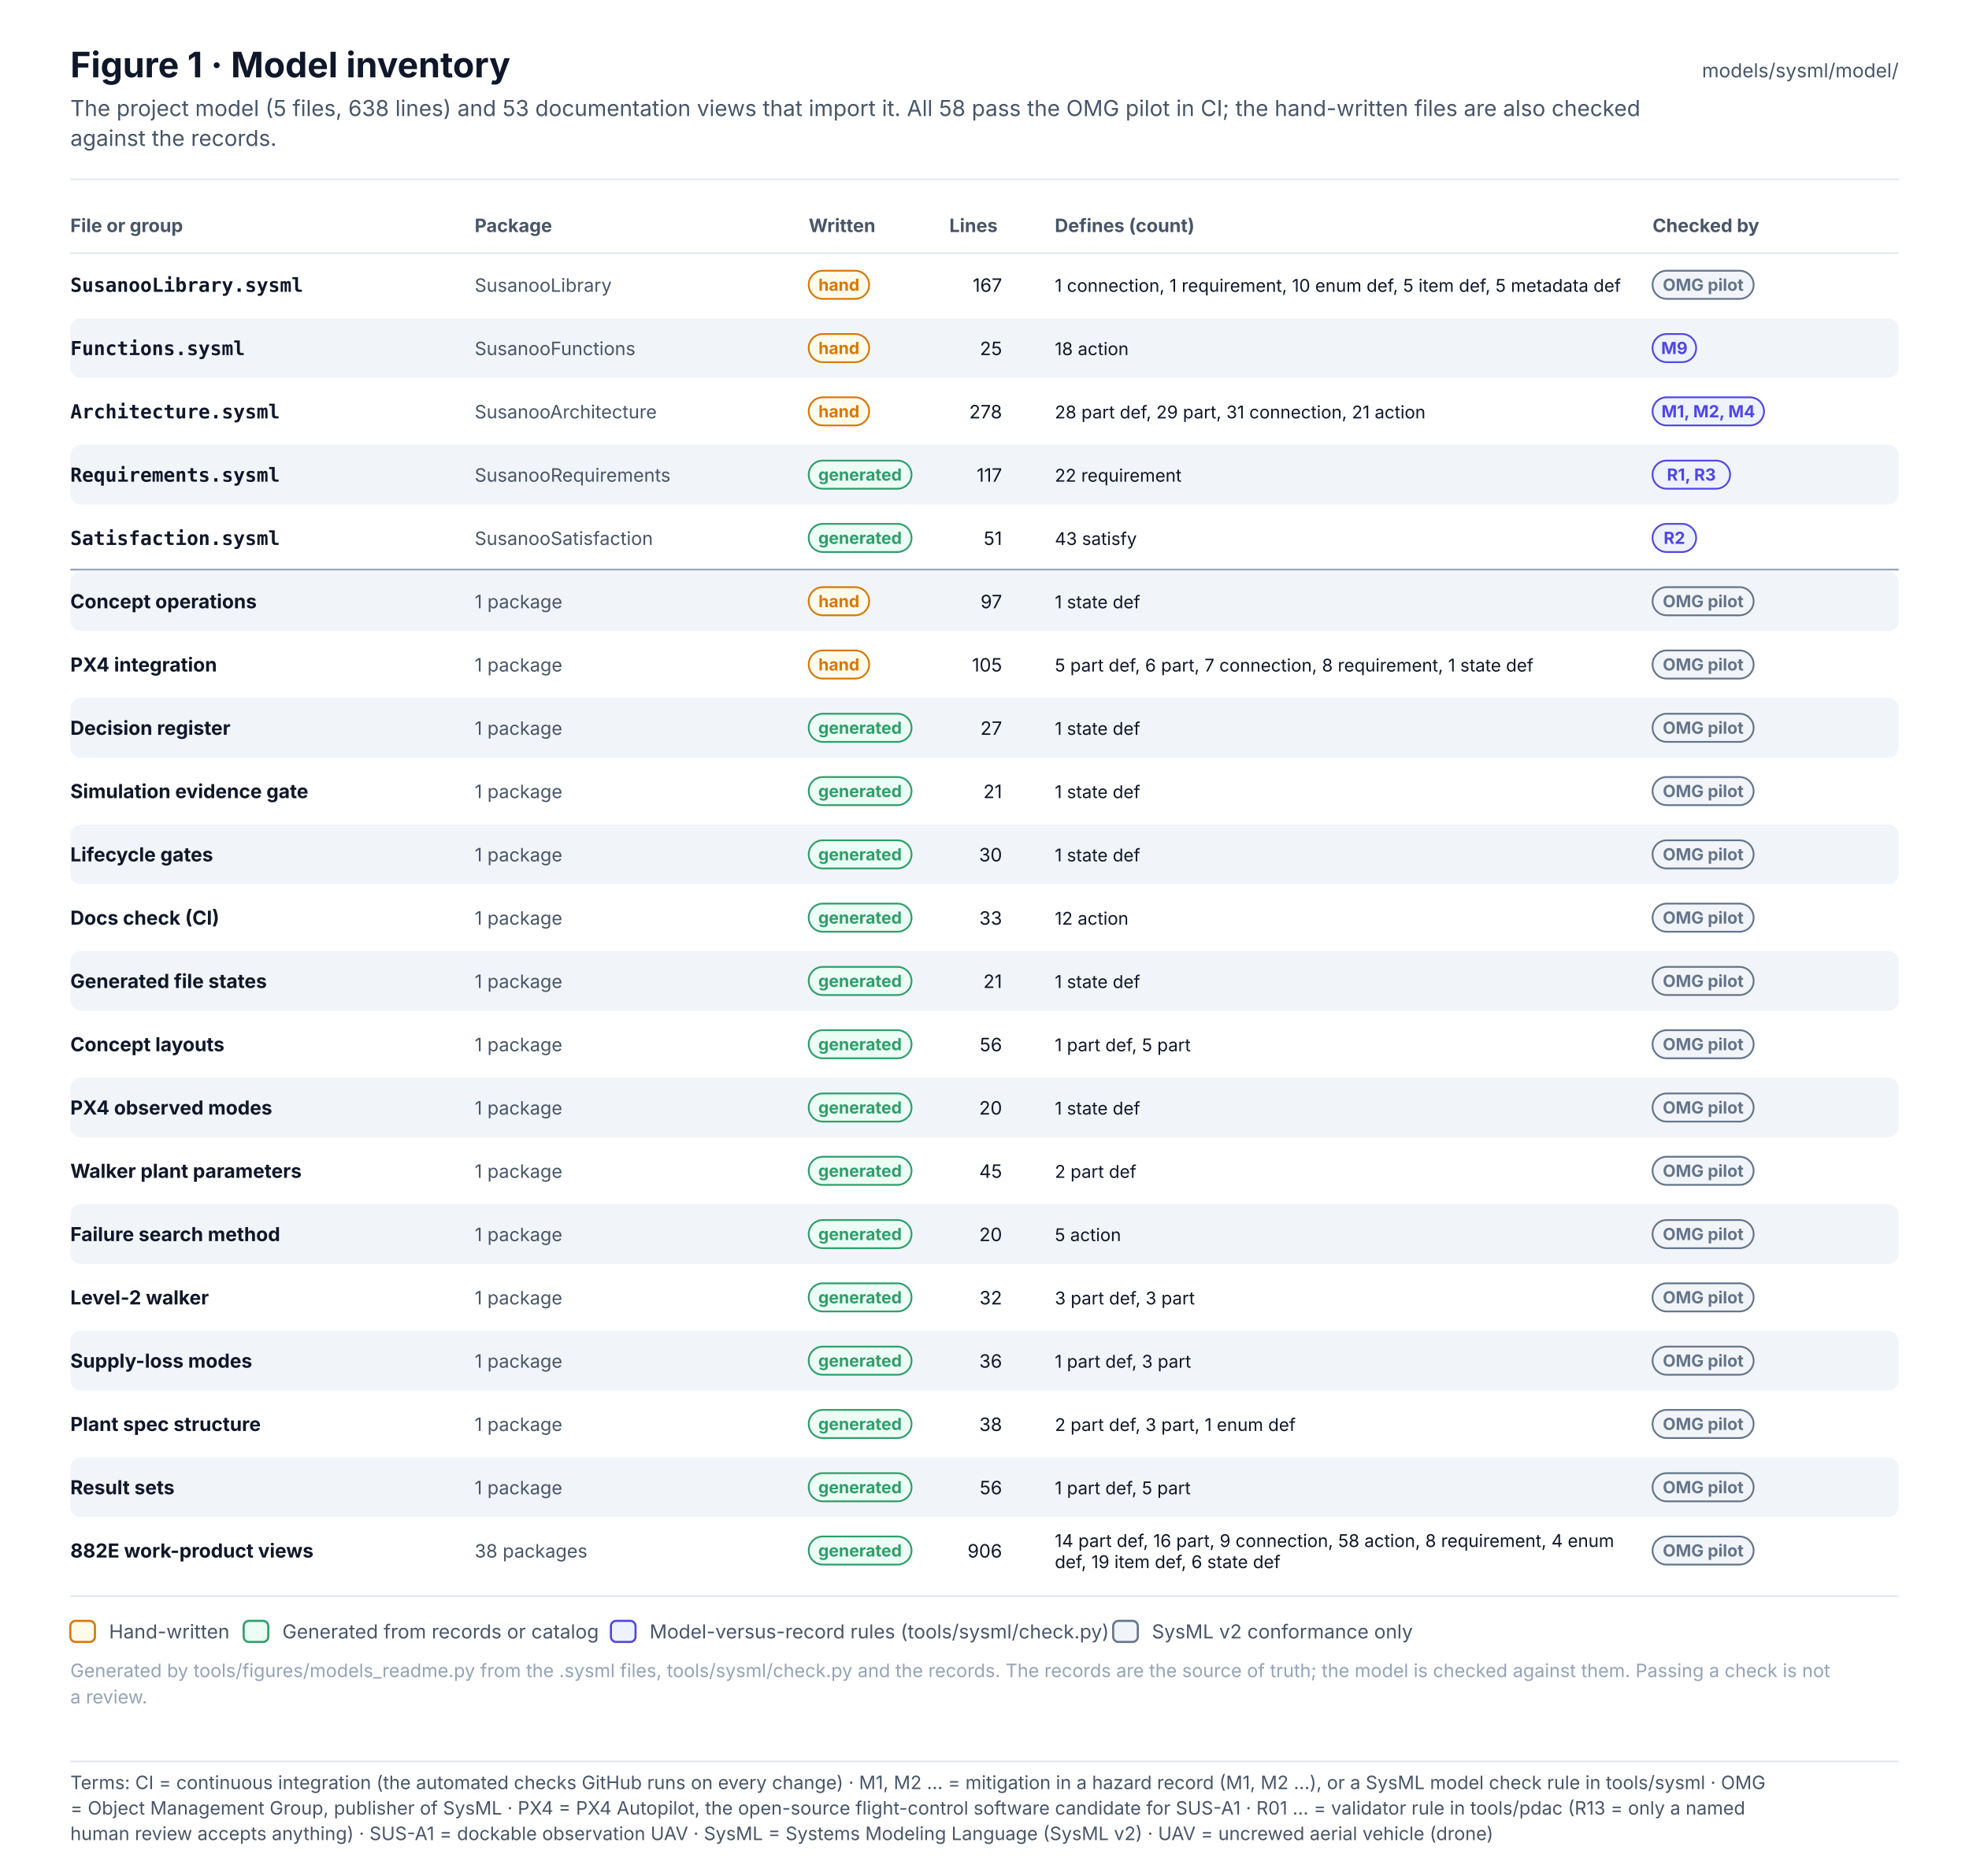
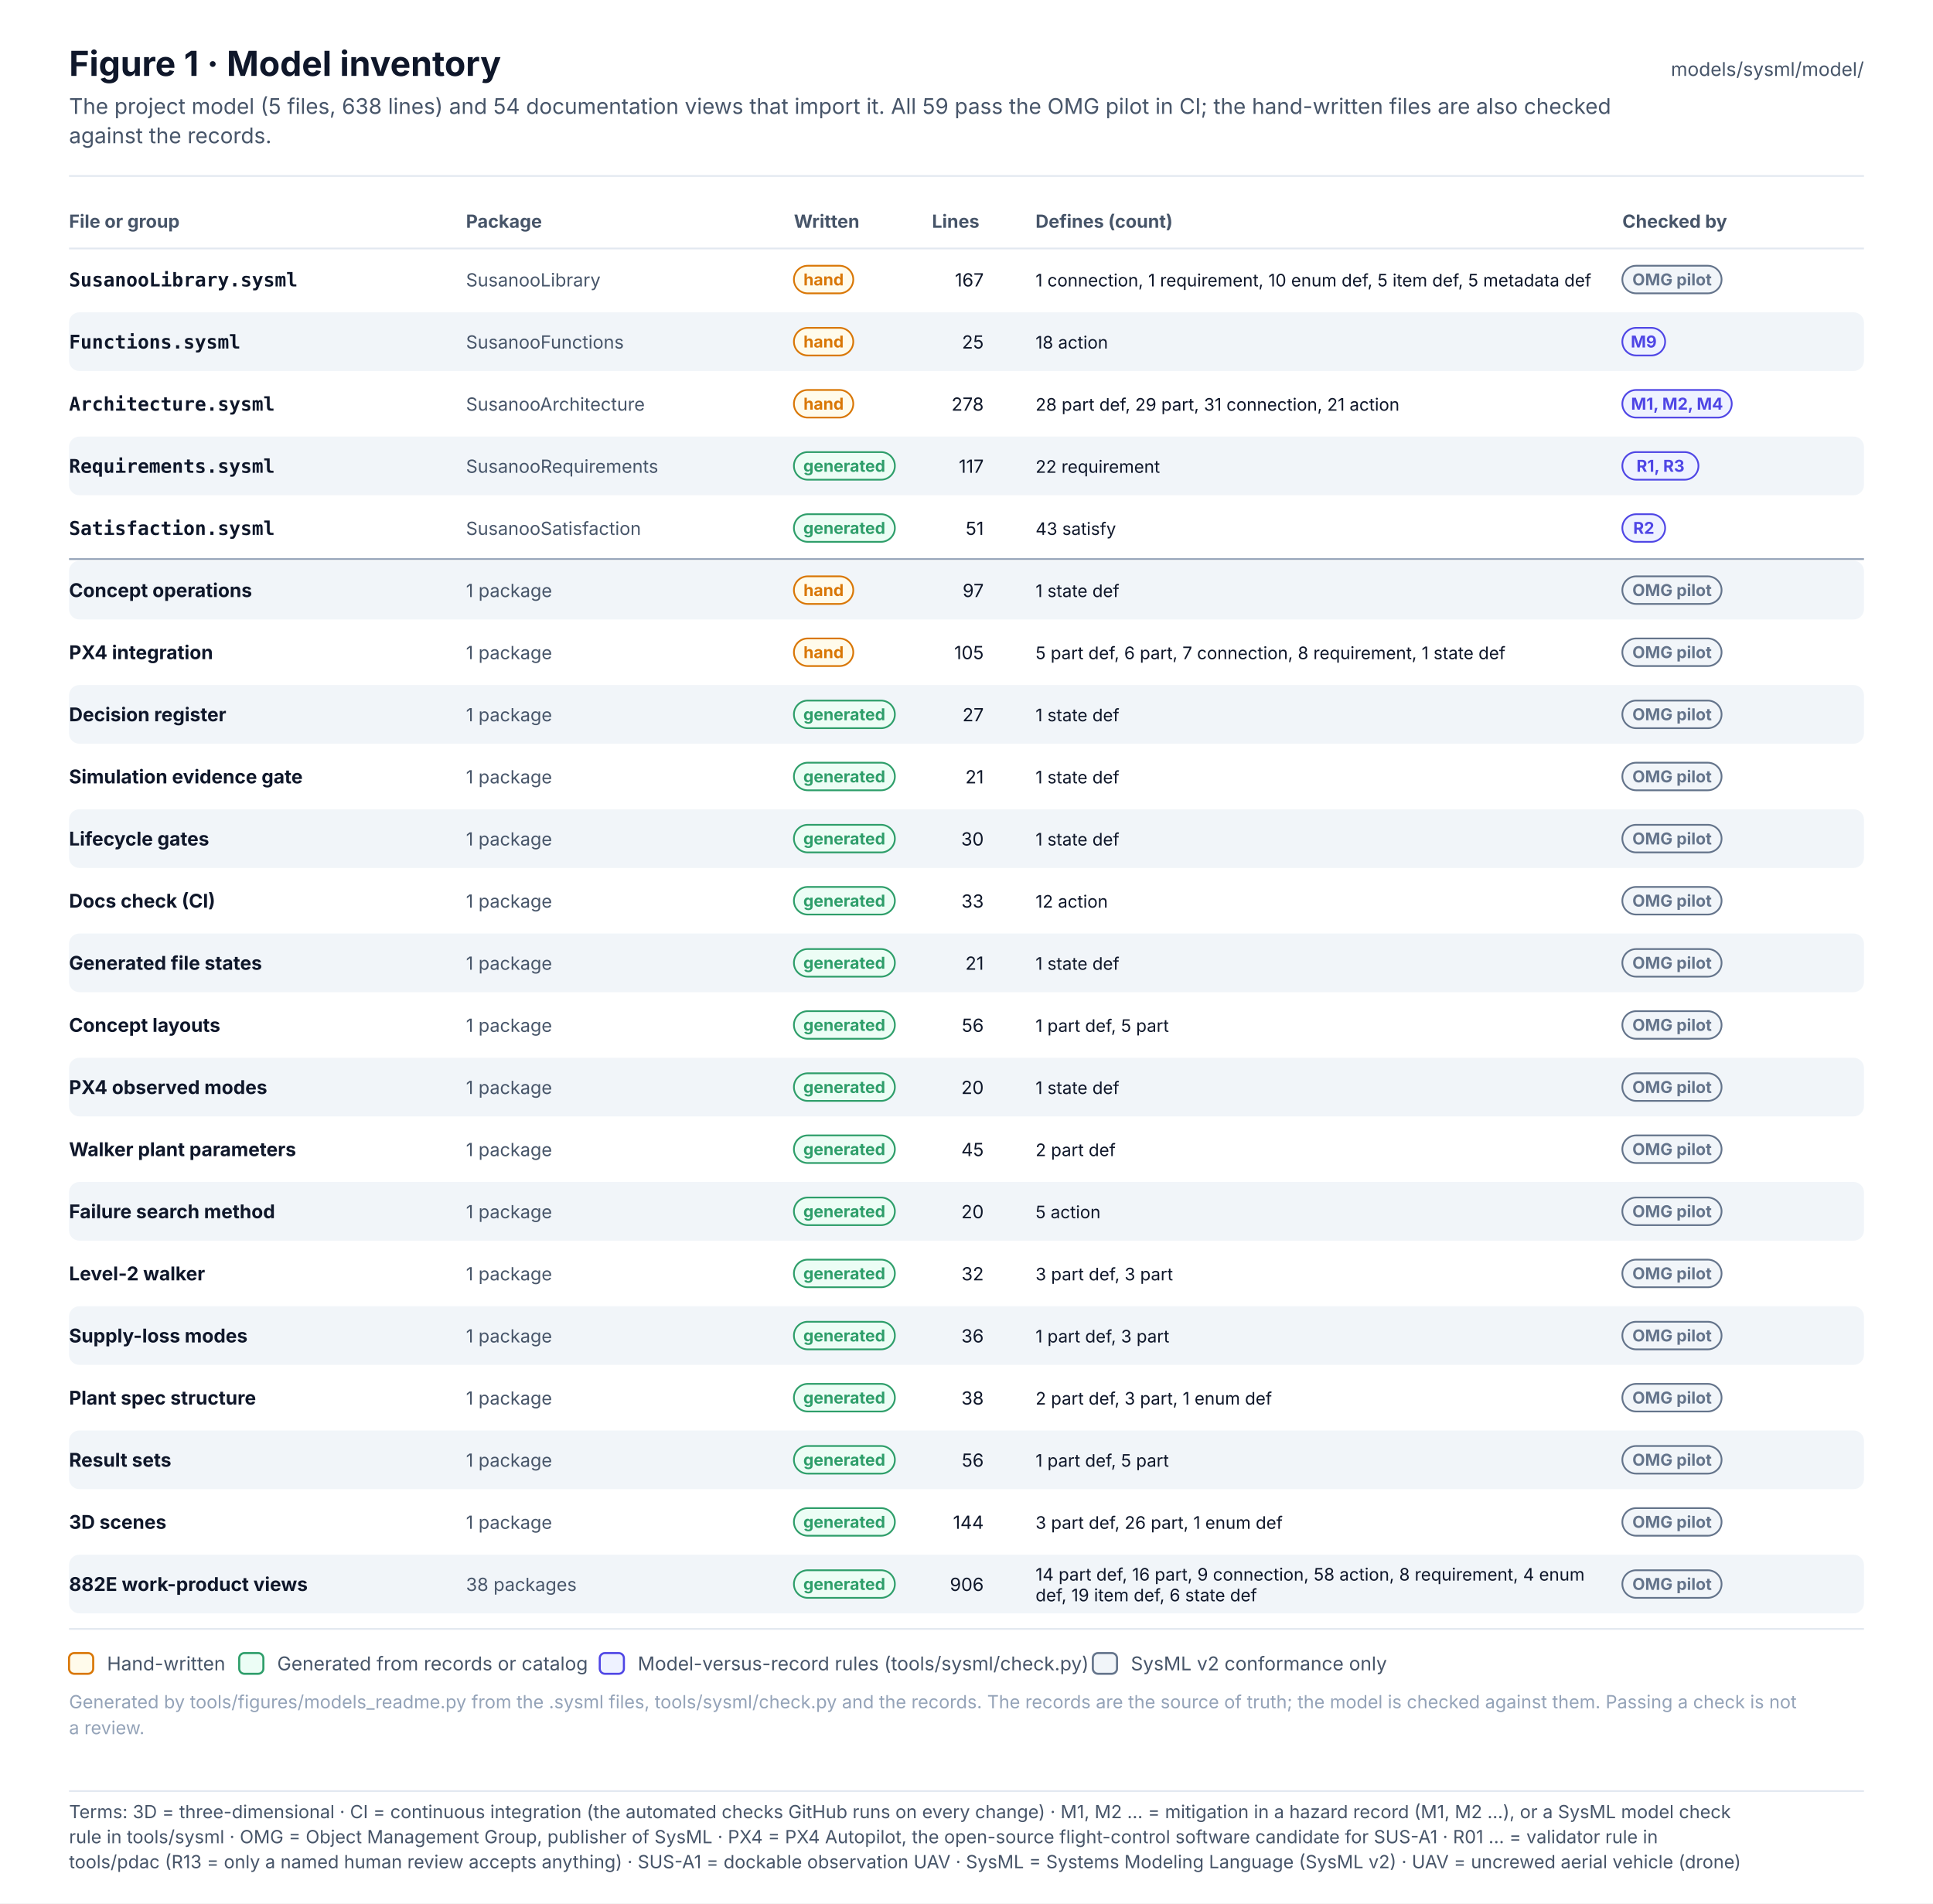
- <svg xmlns="http://www.w3.org/2000/svg" width="1120" height="1067.1" viewBox="0 0 1120 1067.1" font-family="Inter, 'Segoe UI', Helvetica, Arial, sans-serif" role="img">
+ <svg xmlns="http://www.w3.org/2000/svg" width="1120" height="1103.1" viewBox="0 0 1120 1103.1" font-family="Inter, 'Segoe UI', Helvetica, Arial, sans-serif" role="img">
  <defs>
    <pattern id="hatch" patternUnits="userSpaceOnUse" width="6" height="6" patternTransform="rotate(45)">
      <rect width="6" height="6" fill="#F1F5F9" />
      <line x1="0" y1="0" x2="0" y2="6" stroke="#E2E8F0" stroke-width="2" />
    </pattern>
    <marker id="arr-ink" viewBox="0 0 10 10" refX="9" refY="5" markerWidth="7" markerHeight="7" orient="auto-start-reverse">
      <path d="M0 0 L10 5 L0 10 z" fill="#475569" />
    </marker>
    <marker id="dia-ink" viewBox="0 0 16 10" refX="15" refY="5" markerWidth="12" markerHeight="8" orient="auto-start-reverse">
      <path d="M1 5 L8 1 L15 5 L8 9 z" fill="#475569" />
    </marker>
    <marker id="tri-ink" viewBox="0 0 12 12" refX="11" refY="6" markerWidth="10" markerHeight="10" orient="auto-start-reverse">
      <path d="M1 1 L11 6 L1 11 z" fill="#FFFFFF" stroke="#475569" stroke-width="1.2" />
    </marker>
    <marker id="arr-system" viewBox="0 0 10 10" refX="9" refY="5" markerWidth="7" markerHeight="7" orient="auto-start-reverse">
      <path d="M0 0 L10 5 L0 10 z" fill="#4F46E5" />
    </marker>
    <marker id="dia-system" viewBox="0 0 16 10" refX="15" refY="5" markerWidth="12" markerHeight="8" orient="auto-start-reverse">
      <path d="M1 5 L8 1 L15 5 L8 9 z" fill="#4F46E5" />
    </marker>
    <marker id="tri-system" viewBox="0 0 12 12" refX="11" refY="6" markerWidth="10" markerHeight="10" orient="auto-start-reverse">
      <path d="M1 1 L11 6 L1 11 z" fill="#FFFFFF" stroke="#4F46E5" stroke-width="1.2" />
    </marker>
    <marker id="arr-software" viewBox="0 0 10 10" refX="9" refY="5" markerWidth="7" markerHeight="7" orient="auto-start-reverse">
      <path d="M0 0 L10 5 L0 10 z" fill="#0F766E" />
    </marker>
    <marker id="dia-software" viewBox="0 0 16 10" refX="15" refY="5" markerWidth="12" markerHeight="8" orient="auto-start-reverse">
      <path d="M1 5 L8 1 L15 5 L8 9 z" fill="#0F766E" />
    </marker>
    <marker id="tri-software" viewBox="0 0 12 12" refX="11" refY="6" markerWidth="10" markerHeight="10" orient="auto-start-reverse">
      <path d="M1 1 L11 6 L1 11 z" fill="#FFFFFF" stroke="#0F766E" stroke-width="1.2" />
    </marker>
    <marker id="arr-safety" viewBox="0 0 10 10" refX="9" refY="5" markerWidth="7" markerHeight="7" orient="auto-start-reverse">
      <path d="M0 0 L10 5 L0 10 z" fill="#C2410C" />
    </marker>
    <marker id="dia-safety" viewBox="0 0 16 10" refX="15" refY="5" markerWidth="12" markerHeight="8" orient="auto-start-reverse">
      <path d="M1 5 L8 1 L15 5 L8 9 z" fill="#C2410C" />
    </marker>
    <marker id="tri-safety" viewBox="0 0 12 12" refX="11" refY="6" markerWidth="10" markerHeight="10" orient="auto-start-reverse">
      <path d="M1 1 L11 6 L1 11 z" fill="#FFFFFF" stroke="#C2410C" stroke-width="1.2" />
    </marker>
    <marker id="arr-interface" viewBox="0 0 10 10" refX="9" refY="5" markerWidth="7" markerHeight="7" orient="auto-start-reverse">
      <path d="M0 0 L10 5 L0 10 z" fill="#7C3AED" />
    </marker>
    <marker id="dia-interface" viewBox="0 0 16 10" refX="15" refY="5" markerWidth="12" markerHeight="8" orient="auto-start-reverse">
      <path d="M1 5 L8 1 L15 5 L8 9 z" fill="#7C3AED" />
    </marker>
    <marker id="tri-interface" viewBox="0 0 12 12" refX="11" refY="6" markerWidth="10" markerHeight="10" orient="auto-start-reverse">
      <path d="M1 1 L11 6 L1 11 z" fill="#FFFFFF" stroke="#7C3AED" stroke-width="1.2" />
    </marker>
    <marker id="arr-external" viewBox="0 0 10 10" refX="9" refY="5" markerWidth="7" markerHeight="7" orient="auto-start-reverse">
      <path d="M0 0 L10 5 L0 10 z" fill="#64748B" />
    </marker>
    <marker id="dia-external" viewBox="0 0 16 10" refX="15" refY="5" markerWidth="12" markerHeight="8" orient="auto-start-reverse">
      <path d="M1 5 L8 1 L15 5 L8 9 z" fill="#64748B" />
    </marker>
    <marker id="tri-external" viewBox="0 0 12 12" refX="11" refY="6" markerWidth="10" markerHeight="10" orient="auto-start-reverse">
      <path d="M1 1 L11 6 L1 11 z" fill="#FFFFFF" stroke="#64748B" stroke-width="1.2" />
    </marker>
    <marker id="arr-work" viewBox="0 0 10 10" refX="9" refY="5" markerWidth="7" markerHeight="7" orient="auto-start-reverse">
      <path d="M0 0 L10 5 L0 10 z" fill="#475569" />
    </marker>
    <marker id="dia-work" viewBox="0 0 16 10" refX="15" refY="5" markerWidth="12" markerHeight="8" orient="auto-start-reverse">
      <path d="M1 5 L8 1 L15 5 L8 9 z" fill="#475569" />
    </marker>
    <marker id="tri-work" viewBox="0 0 12 12" refX="11" refY="6" markerWidth="10" markerHeight="10" orient="auto-start-reverse">
      <path d="M1 1 L11 6 L1 11 z" fill="#FFFFFF" stroke="#475569" stroke-width="1.2" />
    </marker>
    <marker id="arr-muted" viewBox="0 0 10 10" refX="9" refY="5" markerWidth="7" markerHeight="7" orient="auto-start-reverse">
      <path d="M0 0 L10 5 L0 10 z" fill="#94A3B8" />
    </marker>
    <marker id="dia-muted" viewBox="0 0 16 10" refX="15" refY="5" markerWidth="12" markerHeight="8" orient="auto-start-reverse">
      <path d="M1 5 L8 1 L15 5 L8 9 z" fill="#94A3B8" />
    </marker>
    <marker id="tri-muted" viewBox="0 0 12 12" refX="11" refY="6" markerWidth="10" markerHeight="10" orient="auto-start-reverse">
      <path d="M1 1 L11 6 L1 11 z" fill="#FFFFFF" stroke="#94A3B8" stroke-width="1.2" />
    </marker>
    <marker id="arr-current" viewBox="0 0 10 10" refX="9" refY="5" markerWidth="7" markerHeight="7" orient="auto-start-reverse">
      <path d="M0 0 L10 5 L0 10 z" fill="#0F172A" />
    </marker>
    <marker id="dia-current" viewBox="0 0 16 10" refX="15" refY="5" markerWidth="12" markerHeight="8" orient="auto-start-reverse">
      <path d="M1 5 L8 1 L15 5 L8 9 z" fill="#0F172A" />
    </marker>
    <marker id="tri-current" viewBox="0 0 12 12" refX="11" refY="6" markerWidth="10" markerHeight="10" orient="auto-start-reverse">
      <path d="M1 1 L11 6 L1 11 z" fill="#FFFFFF" stroke="#0F172A" stroke-width="1.2" />
    </marker>
    <marker id="arr-ok" viewBox="0 0 10 10" refX="9" refY="5" markerWidth="7" markerHeight="7" orient="auto-start-reverse">
      <path d="M0 0 L10 5 L0 10 z" fill="#2E9E6A" />
    </marker>
    <marker id="dia-ok" viewBox="0 0 16 10" refX="15" refY="5" markerWidth="12" markerHeight="8" orient="auto-start-reverse">
      <path d="M1 5 L8 1 L15 5 L8 9 z" fill="#2E9E6A" />
    </marker>
    <marker id="tri-ok" viewBox="0 0 12 12" refX="11" refY="6" markerWidth="10" markerHeight="10" orient="auto-start-reverse">
      <path d="M1 1 L11 6 L1 11 z" fill="#FFFFFF" stroke="#2E9E6A" stroke-width="1.2" />
    </marker>
    <marker id="arr-amber" viewBox="0 0 10 10" refX="9" refY="5" markerWidth="7" markerHeight="7" orient="auto-start-reverse">
      <path d="M0 0 L10 5 L0 10 z" fill="#D97706" />
    </marker>
    <marker id="dia-amber" viewBox="0 0 16 10" refX="15" refY="5" markerWidth="12" markerHeight="8" orient="auto-start-reverse">
      <path d="M1 5 L8 1 L15 5 L8 9 z" fill="#D97706" />
    </marker>
    <marker id="tri-amber" viewBox="0 0 12 12" refX="11" refY="6" markerWidth="10" markerHeight="10" orient="auto-start-reverse">
      <path d="M1 1 L11 6 L1 11 z" fill="#FFFFFF" stroke="#D97706" stroke-width="1.2" />
    </marker>
    <marker id="arr-red" viewBox="0 0 10 10" refX="9" refY="5" markerWidth="7" markerHeight="7" orient="auto-start-reverse">
      <path d="M0 0 L10 5 L0 10 z" fill="#D2553F" />
    </marker>
    <marker id="dia-red" viewBox="0 0 16 10" refX="15" refY="5" markerWidth="12" markerHeight="8" orient="auto-start-reverse">
      <path d="M1 5 L8 1 L15 5 L8 9 z" fill="#D2553F" />
    </marker>
    <marker id="tri-red" viewBox="0 0 12 12" refX="11" refY="6" markerWidth="10" markerHeight="10" orient="auto-start-reverse">
      <path d="M1 1 L11 6 L1 11 z" fill="#FFFFFF" stroke="#D2553F" stroke-width="1.2" />
    </marker>
  </defs>
-   <rect x="0" y="0" width="1120" height="998" rx="0" fill="#FFFFFF" stroke="none" stroke-width="0" />
+   <rect x="0" y="0" width="1120" height="1034" rx="0" fill="#FFFFFF" stroke="none" stroke-width="0" />
  <text x="40" y="44" font-size="20" fill="#0F172A" font-weight="700">Figure 1 · Model inventory</text>
-   <text x="40" y="66" font-size="12.5" fill="#475569">The project model (5 files, 638 lines) and 53 documentation views that import it. All 58 pass the OMG pilot in CI; the hand-written files are also checked</text>
+   <text x="40" y="66" font-size="12.5" fill="#475569">The project model (5 files, 638 lines) and 54 documentation views that import it. All 59 pass the OMG pilot in CI; the hand-written files are also checked</text>
  <text x="40" y="83" font-size="12.5" fill="#475569">against the records.</text>
  <text x="1080" y="44" font-size="11" fill="#475569" text-anchor="end">models/sysml/model/</text>
  <line x1="40" y1="102" x2="1080" y2="102" stroke="#E2E8F0" stroke-width="1" />
  <text x="40" y="132" font-size="10.5" fill="#475569" font-weight="700">File or group</text>
  <text x="270" y="132" font-size="10.5" fill="#475569" font-weight="700">Package</text>
  <text x="460" y="132" font-size="10.5" fill="#475569" font-weight="700">Written</text>
  <text x="540" y="132" font-size="10.5" fill="#475569" font-weight="700">Lines</text>
  <text x="600" y="132" font-size="10.5" fill="#475569" font-weight="700">Defines (count)</text>
  <text x="940" y="132" font-size="10.5" fill="#475569" font-weight="700">Checked by</text>
  <line x1="40" y1="144" x2="1080" y2="144" stroke="#E2E8F0" stroke-width="1" />
  <text x="40" y="166" font-size="11" fill="#0F172A" font-weight="700" font-family="'JetBrains Mono', 'SFMono-Regular', Menlo, Consolas, monospace">SusanooLibrary.sysml</text>
  <text x="270" y="166" font-size="10.5" fill="#475569">SusanooLibrary</text>
  <rect x="460" y="154" width="34.4" height="16" rx="8.0" fill="#FFFBEB" stroke="#D97706" stroke-width="1" />
  <text x="477.2" y="165.4" font-size="9.5" fill="#D97706" font-weight="700" text-anchor="middle">hand</text>
  <text x="570" y="166" font-size="10.5" fill="#0F172A" text-anchor="end">167</text>
  <text x="600" y="166" font-size="10" fill="#0F172A">1 connection, 1 requirement, 10 enum def, 5 item def, 5 metadata def</text>
  <rect x="940" y="154" width="57.5" height="16" rx="8.0" fill="#F1F5F9" stroke="#64748B" stroke-width="1" />
  <text x="968.8" y="165.4" font-size="9.5" fill="#64748B" font-weight="700" text-anchor="middle">OMG pilot</text>
  <rect x="40" y="181" width="1040" height="34" rx="6" fill="#F1F5F9" stroke="none" stroke-width="0" />
  <text x="40" y="202" font-size="11" fill="#0F172A" font-weight="700" font-family="'JetBrains Mono', 'SFMono-Regular', Menlo, Consolas, monospace">Functions.sysml</text>
  <text x="270" y="202" font-size="10.5" fill="#475569">SusanooFunctions</text>
  <rect x="460" y="190" width="34.4" height="16" rx="8.0" fill="#FFFBEB" stroke="#D97706" stroke-width="1" />
  <text x="477.2" y="201.4" font-size="9.5" fill="#D97706" font-weight="700" text-anchor="middle">hand</text>
  <text x="570" y="202" font-size="10.5" fill="#0F172A" text-anchor="end">25</text>
  <text x="600" y="202" font-size="10" fill="#0F172A">18 action</text>
  <rect x="940" y="190" width="24.8" height="16" rx="8.0" fill="#EEF2FF" stroke="#4F46E5" stroke-width="1" />
  <text x="952.4" y="201.4" font-size="9.5" fill="#4F46E5" font-weight="700" text-anchor="middle">M9</text>
  <text x="40" y="238" font-size="11" fill="#0F172A" font-weight="700" font-family="'JetBrains Mono', 'SFMono-Regular', Menlo, Consolas, monospace">Architecture.sysml</text>
  <text x="270" y="238" font-size="10.5" fill="#475569">SusanooArchitecture</text>
  <rect x="460" y="226" width="34.4" height="16" rx="8.0" fill="#FFFBEB" stroke="#D97706" stroke-width="1" />
  <text x="477.2" y="237.4" font-size="9.5" fill="#D97706" font-weight="700" text-anchor="middle">hand</text>
  <text x="570" y="238" font-size="10.5" fill="#0F172A" text-anchor="end">278</text>
  <text x="600" y="238" font-size="10" fill="#0F172A">28 part def, 29 part, 31 connection, 21 action</text>
  <rect x="940" y="226" width="63.4" height="16" rx="8.0" fill="#EEF2FF" stroke="#4F46E5" stroke-width="1" />
  <text x="971.7" y="237.4" font-size="9.5" fill="#4F46E5" font-weight="700" text-anchor="middle">M1, M2, M4</text>
  <rect x="40" y="253" width="1040" height="34" rx="6" fill="#F1F5F9" stroke="none" stroke-width="0" />
  <text x="40" y="274" font-size="11" fill="#0F172A" font-weight="700" font-family="'JetBrains Mono', 'SFMono-Regular', Menlo, Consolas, monospace">Requirements.sysml</text>
  <text x="270" y="274" font-size="10.5" fill="#475569">SusanooRequirements</text>
  <rect x="460" y="262" width="58.5" height="16" rx="8.0" fill="#ECFDF5" stroke="#2E9E6A" stroke-width="1" />
  <text x="489.2" y="273.4" font-size="9.5" fill="#2E9E6A" font-weight="700" text-anchor="middle">generated</text>
  <text x="570" y="274" font-size="10.5" fill="#0F172A" text-anchor="end">117</text>
  <text x="600" y="274" font-size="10" fill="#0F172A">22 requirement</text>
  <rect x="940" y="262" width="44.1" height="16" rx="8.0" fill="#EEF2FF" stroke="#4F46E5" stroke-width="1" />
  <text x="962.1" y="273.4" font-size="9.5" fill="#4F46E5" font-weight="700" text-anchor="middle">R1, R3</text>
  <text x="40" y="310" font-size="11" fill="#0F172A" font-weight="700" font-family="'JetBrains Mono', 'SFMono-Regular', Menlo, Consolas, monospace">Satisfaction.sysml</text>
  <text x="270" y="310" font-size="10.5" fill="#475569">SusanooSatisfaction</text>
  <rect x="460" y="298" width="58.5" height="16" rx="8.0" fill="#ECFDF5" stroke="#2E9E6A" stroke-width="1" />
  <text x="489.2" y="309.4" font-size="9.5" fill="#2E9E6A" font-weight="700" text-anchor="middle">generated</text>
  <text x="570" y="310" font-size="10.5" fill="#0F172A" text-anchor="end">51</text>
  <text x="600" y="310" font-size="10" fill="#0F172A">43 satisfy</text>
  <rect x="940" y="298" width="24.8" height="16" rx="8.0" fill="#EEF2FF" stroke="#4F46E5" stroke-width="1" />
  <text x="952.4" y="309.4" font-size="9.5" fill="#4F46E5" font-weight="700" text-anchor="middle">R2</text>
  <line x1="40" y1="324" x2="1080" y2="324" stroke="#94A3B8" stroke-width="1" />
  <rect x="40" y="325" width="1040" height="34" rx="6" fill="#F1F5F9" stroke="none" stroke-width="0" />
  <text x="40" y="346" font-size="11" fill="#0F172A" font-weight="700">Concept operations</text>
  <text x="270" y="346" font-size="10.5" fill="#475569">1 package</text>
  <rect x="460" y="334" width="34.4" height="16" rx="8.0" fill="#FFFBEB" stroke="#D97706" stroke-width="1" />
  <text x="477.2" y="345.4" font-size="9.5" fill="#D97706" font-weight="700" text-anchor="middle">hand</text>
  <text x="570" y="346" font-size="10.5" fill="#0F172A" text-anchor="end">97</text>
  <text x="600" y="346" font-size="10" fill="#0F172A">1 state def</text>
  <rect x="940" y="334" width="57.5" height="16" rx="8.0" fill="#F1F5F9" stroke="#64748B" stroke-width="1" />
  <text x="968.8" y="345.4" font-size="9.5" fill="#64748B" font-weight="700" text-anchor="middle">OMG pilot</text>
  <text x="40" y="382" font-size="11" fill="#0F172A" font-weight="700">PX4 integration</text>
  <text x="270" y="382" font-size="10.5" fill="#475569">1 package</text>
  <rect x="460" y="370" width="34.4" height="16" rx="8.0" fill="#FFFBEB" stroke="#D97706" stroke-width="1" />
  <text x="477.2" y="381.4" font-size="9.5" fill="#D97706" font-weight="700" text-anchor="middle">hand</text>
  <text x="570" y="382" font-size="10.5" fill="#0F172A" text-anchor="end">105</text>
  <text x="600" y="382" font-size="10" fill="#0F172A">5 part def, 6 part, 7 connection, 8 requirement, 1 state def</text>
  <rect x="940" y="370" width="57.5" height="16" rx="8.0" fill="#F1F5F9" stroke="#64748B" stroke-width="1" />
  <text x="968.8" y="381.4" font-size="9.5" fill="#64748B" font-weight="700" text-anchor="middle">OMG pilot</text>
  <rect x="40" y="397" width="1040" height="34" rx="6" fill="#F1F5F9" stroke="none" stroke-width="0" />
  <text x="40" y="418" font-size="11" fill="#0F172A" font-weight="700">Decision register</text>
  <text x="270" y="418" font-size="10.5" fill="#475569">1 package</text>
  <rect x="460" y="406" width="58.5" height="16" rx="8.0" fill="#ECFDF5" stroke="#2E9E6A" stroke-width="1" />
  <text x="489.2" y="417.4" font-size="9.5" fill="#2E9E6A" font-weight="700" text-anchor="middle">generated</text>
  <text x="570" y="418" font-size="10.5" fill="#0F172A" text-anchor="end">27</text>
  <text x="600" y="418" font-size="10" fill="#0F172A">1 state def</text>
  <rect x="940" y="406" width="57.5" height="16" rx="8.0" fill="#F1F5F9" stroke="#64748B" stroke-width="1" />
  <text x="968.8" y="417.4" font-size="9.5" fill="#64748B" font-weight="700" text-anchor="middle">OMG pilot</text>
  <text x="40" y="454" font-size="11" fill="#0F172A" font-weight="700">Simulation evidence gate</text>
  <text x="270" y="454" font-size="10.5" fill="#475569">1 package</text>
  <rect x="460" y="442" width="58.5" height="16" rx="8.0" fill="#ECFDF5" stroke="#2E9E6A" stroke-width="1" />
  <text x="489.2" y="453.4" font-size="9.5" fill="#2E9E6A" font-weight="700" text-anchor="middle">generated</text>
  <text x="570" y="454" font-size="10.5" fill="#0F172A" text-anchor="end">21</text>
  <text x="600" y="454" font-size="10" fill="#0F172A">1 state def</text>
  <rect x="940" y="442" width="57.5" height="16" rx="8.0" fill="#F1F5F9" stroke="#64748B" stroke-width="1" />
  <text x="968.8" y="453.4" font-size="9.5" fill="#64748B" font-weight="700" text-anchor="middle">OMG pilot</text>
  <rect x="40" y="469" width="1040" height="34" rx="6" fill="#F1F5F9" stroke="none" stroke-width="0" />
  <text x="40" y="490" font-size="11" fill="#0F172A" font-weight="700">Lifecycle gates</text>
  <text x="270" y="490" font-size="10.5" fill="#475569">1 package</text>
  <rect x="460" y="478" width="58.5" height="16" rx="8.0" fill="#ECFDF5" stroke="#2E9E6A" stroke-width="1" />
  <text x="489.2" y="489.4" font-size="9.5" fill="#2E9E6A" font-weight="700" text-anchor="middle">generated</text>
  <text x="570" y="490" font-size="10.5" fill="#0F172A" text-anchor="end">30</text>
  <text x="600" y="490" font-size="10" fill="#0F172A">1 state def</text>
  <rect x="940" y="478" width="57.5" height="16" rx="8.0" fill="#F1F5F9" stroke="#64748B" stroke-width="1" />
  <text x="968.8" y="489.4" font-size="9.5" fill="#64748B" font-weight="700" text-anchor="middle">OMG pilot</text>
  <text x="40" y="526" font-size="11" fill="#0F172A" font-weight="700">Docs check (CI)</text>
  <text x="270" y="526" font-size="10.5" fill="#475569">1 package</text>
  <rect x="460" y="514" width="58.5" height="16" rx="8.0" fill="#ECFDF5" stroke="#2E9E6A" stroke-width="1" />
  <text x="489.2" y="525.4" font-size="9.5" fill="#2E9E6A" font-weight="700" text-anchor="middle">generated</text>
  <text x="570" y="526" font-size="10.5" fill="#0F172A" text-anchor="end">33</text>
  <text x="600" y="526" font-size="10" fill="#0F172A">12 action</text>
  <rect x="940" y="514" width="57.5" height="16" rx="8.0" fill="#F1F5F9" stroke="#64748B" stroke-width="1" />
  <text x="968.8" y="525.4" font-size="9.5" fill="#64748B" font-weight="700" text-anchor="middle">OMG pilot</text>
  <rect x="40" y="541" width="1040" height="34" rx="6" fill="#F1F5F9" stroke="none" stroke-width="0" />
  <text x="40" y="562" font-size="11" fill="#0F172A" font-weight="700">Generated file states</text>
  <text x="270" y="562" font-size="10.5" fill="#475569">1 package</text>
  <rect x="460" y="550" width="58.5" height="16" rx="8.0" fill="#ECFDF5" stroke="#2E9E6A" stroke-width="1" />
  <text x="489.2" y="561.4" font-size="9.5" fill="#2E9E6A" font-weight="700" text-anchor="middle">generated</text>
  <text x="570" y="562" font-size="10.5" fill="#0F172A" text-anchor="end">21</text>
  <text x="600" y="562" font-size="10" fill="#0F172A">1 state def</text>
  <rect x="940" y="550" width="57.5" height="16" rx="8.0" fill="#F1F5F9" stroke="#64748B" stroke-width="1" />
  <text x="968.8" y="561.4" font-size="9.5" fill="#64748B" font-weight="700" text-anchor="middle">OMG pilot</text>
  <text x="40" y="598" font-size="11" fill="#0F172A" font-weight="700">Concept layouts</text>
  <text x="270" y="598" font-size="10.5" fill="#475569">1 package</text>
  <rect x="460" y="586" width="58.5" height="16" rx="8.0" fill="#ECFDF5" stroke="#2E9E6A" stroke-width="1" />
  <text x="489.2" y="597.4" font-size="9.5" fill="#2E9E6A" font-weight="700" text-anchor="middle">generated</text>
  <text x="570" y="598" font-size="10.5" fill="#0F172A" text-anchor="end">56</text>
  <text x="600" y="598" font-size="10" fill="#0F172A">1 part def, 5 part</text>
  <rect x="940" y="586" width="57.5" height="16" rx="8.0" fill="#F1F5F9" stroke="#64748B" stroke-width="1" />
  <text x="968.8" y="597.4" font-size="9.5" fill="#64748B" font-weight="700" text-anchor="middle">OMG pilot</text>
  <rect x="40" y="613" width="1040" height="34" rx="6" fill="#F1F5F9" stroke="none" stroke-width="0" />
  <text x="40" y="634" font-size="11" fill="#0F172A" font-weight="700">PX4 observed modes</text>
  <text x="270" y="634" font-size="10.5" fill="#475569">1 package</text>
  <rect x="460" y="622" width="58.5" height="16" rx="8.0" fill="#ECFDF5" stroke="#2E9E6A" stroke-width="1" />
  <text x="489.2" y="633.4" font-size="9.5" fill="#2E9E6A" font-weight="700" text-anchor="middle">generated</text>
  <text x="570" y="634" font-size="10.5" fill="#0F172A" text-anchor="end">20</text>
  <text x="600" y="634" font-size="10" fill="#0F172A">1 state def</text>
  <rect x="940" y="622" width="57.5" height="16" rx="8.0" fill="#F1F5F9" stroke="#64748B" stroke-width="1" />
  <text x="968.8" y="633.4" font-size="9.5" fill="#64748B" font-weight="700" text-anchor="middle">OMG pilot</text>
  <text x="40" y="670" font-size="11" fill="#0F172A" font-weight="700">Walker plant parameters</text>
  <text x="270" y="670" font-size="10.5" fill="#475569">1 package</text>
  <rect x="460" y="658" width="58.5" height="16" rx="8.0" fill="#ECFDF5" stroke="#2E9E6A" stroke-width="1" />
  <text x="489.2" y="669.4" font-size="9.5" fill="#2E9E6A" font-weight="700" text-anchor="middle">generated</text>
  <text x="570" y="670" font-size="10.5" fill="#0F172A" text-anchor="end">45</text>
  <text x="600" y="670" font-size="10" fill="#0F172A">2 part def</text>
  <rect x="940" y="658" width="57.5" height="16" rx="8.0" fill="#F1F5F9" stroke="#64748B" stroke-width="1" />
  <text x="968.8" y="669.4" font-size="9.5" fill="#64748B" font-weight="700" text-anchor="middle">OMG pilot</text>
  <rect x="40" y="685" width="1040" height="34" rx="6" fill="#F1F5F9" stroke="none" stroke-width="0" />
  <text x="40" y="706" font-size="11" fill="#0F172A" font-weight="700">Failure search method</text>
  <text x="270" y="706" font-size="10.5" fill="#475569">1 package</text>
  <rect x="460" y="694" width="58.5" height="16" rx="8.0" fill="#ECFDF5" stroke="#2E9E6A" stroke-width="1" />
  <text x="489.2" y="705.4" font-size="9.5" fill="#2E9E6A" font-weight="700" text-anchor="middle">generated</text>
  <text x="570" y="706" font-size="10.5" fill="#0F172A" text-anchor="end">20</text>
  <text x="600" y="706" font-size="10" fill="#0F172A">5 action</text>
  <rect x="940" y="694" width="57.5" height="16" rx="8.0" fill="#F1F5F9" stroke="#64748B" stroke-width="1" />
  <text x="968.8" y="705.4" font-size="9.5" fill="#64748B" font-weight="700" text-anchor="middle">OMG pilot</text>
  <text x="40" y="742" font-size="11" fill="#0F172A" font-weight="700">Level-2 walker</text>
  <text x="270" y="742" font-size="10.5" fill="#475569">1 package</text>
  <rect x="460" y="730" width="58.5" height="16" rx="8.0" fill="#ECFDF5" stroke="#2E9E6A" stroke-width="1" />
  <text x="489.2" y="741.4" font-size="9.5" fill="#2E9E6A" font-weight="700" text-anchor="middle">generated</text>
  <text x="570" y="742" font-size="10.5" fill="#0F172A" text-anchor="end">32</text>
  <text x="600" y="742" font-size="10" fill="#0F172A">3 part def, 3 part</text>
  <rect x="940" y="730" width="57.5" height="16" rx="8.0" fill="#F1F5F9" stroke="#64748B" stroke-width="1" />
  <text x="968.8" y="741.4" font-size="9.5" fill="#64748B" font-weight="700" text-anchor="middle">OMG pilot</text>
  <rect x="40" y="757" width="1040" height="34" rx="6" fill="#F1F5F9" stroke="none" stroke-width="0" />
  <text x="40" y="778" font-size="11" fill="#0F172A" font-weight="700">Supply-loss modes</text>
  <text x="270" y="778" font-size="10.5" fill="#475569">1 package</text>
  <rect x="460" y="766" width="58.5" height="16" rx="8.0" fill="#ECFDF5" stroke="#2E9E6A" stroke-width="1" />
  <text x="489.2" y="777.4" font-size="9.5" fill="#2E9E6A" font-weight="700" text-anchor="middle">generated</text>
  <text x="570" y="778" font-size="10.5" fill="#0F172A" text-anchor="end">36</text>
  <text x="600" y="778" font-size="10" fill="#0F172A">1 part def, 3 part</text>
  <rect x="940" y="766" width="57.5" height="16" rx="8.0" fill="#F1F5F9" stroke="#64748B" stroke-width="1" />
  <text x="968.8" y="777.4" font-size="9.5" fill="#64748B" font-weight="700" text-anchor="middle">OMG pilot</text>
  <text x="40" y="814" font-size="11" fill="#0F172A" font-weight="700">Plant spec structure</text>
  <text x="270" y="814" font-size="10.5" fill="#475569">1 package</text>
  <rect x="460" y="802" width="58.5" height="16" rx="8.0" fill="#ECFDF5" stroke="#2E9E6A" stroke-width="1" />
  <text x="489.2" y="813.4" font-size="9.5" fill="#2E9E6A" font-weight="700" text-anchor="middle">generated</text>
  <text x="570" y="814" font-size="10.5" fill="#0F172A" text-anchor="end">38</text>
  <text x="600" y="814" font-size="10" fill="#0F172A">2 part def, 3 part, 1 enum def</text>
  <rect x="940" y="802" width="57.5" height="16" rx="8.0" fill="#F1F5F9" stroke="#64748B" stroke-width="1" />
  <text x="968.8" y="813.4" font-size="9.5" fill="#64748B" font-weight="700" text-anchor="middle">OMG pilot</text>
  <rect x="40" y="829" width="1040" height="34" rx="6" fill="#F1F5F9" stroke="none" stroke-width="0" />
  <text x="40" y="850" font-size="11" fill="#0F172A" font-weight="700">Result sets</text>
  <text x="270" y="850" font-size="10.5" fill="#475569">1 package</text>
  <rect x="460" y="838" width="58.5" height="16" rx="8.0" fill="#ECFDF5" stroke="#2E9E6A" stroke-width="1" />
  <text x="489.2" y="849.4" font-size="9.5" fill="#2E9E6A" font-weight="700" text-anchor="middle">generated</text>
  <text x="570" y="850" font-size="10.5" fill="#0F172A" text-anchor="end">56</text>
  <text x="600" y="850" font-size="10" fill="#0F172A">1 part def, 5 part</text>
  <rect x="940" y="838" width="57.5" height="16" rx="8.0" fill="#F1F5F9" stroke="#64748B" stroke-width="1" />
  <text x="968.8" y="849.4" font-size="9.5" fill="#64748B" font-weight="700" text-anchor="middle">OMG pilot</text>
-   <text x="40" y="886" font-size="11" fill="#0F172A" font-weight="700">882E work-product views</text>
-   <text x="270" y="886" font-size="10.5" fill="#475569">38 packages</text>
+   <text x="40" y="886" font-size="11" fill="#0F172A" font-weight="700">3D scenes</text>
+   <text x="270" y="886" font-size="10.5" fill="#475569">1 package</text>
  <rect x="460" y="874" width="58.5" height="16" rx="8.0" fill="#ECFDF5" stroke="#2E9E6A" stroke-width="1" />
  <text x="489.2" y="885.4" font-size="9.5" fill="#2E9E6A" font-weight="700" text-anchor="middle">generated</text>
-   <text x="570" y="886" font-size="10.5" fill="#0F172A" text-anchor="end">906</text>
-   <text x="600" y="880" font-size="10" fill="#0F172A">14 part def, 16 part, 9 connection, 58 action, 8 requirement, 4 enum</text>
-   <text x="600" y="892" font-size="10" fill="#0F172A">def, 19 item def, 6 state def</text>
+   <text x="570" y="886" font-size="10.5" fill="#0F172A" text-anchor="end">144</text>
+   <text x="600" y="886" font-size="10" fill="#0F172A">3 part def, 26 part, 1 enum def</text>
  <rect x="940" y="874" width="57.5" height="16" rx="8.0" fill="#F1F5F9" stroke="#64748B" stroke-width="1" />
  <text x="968.8" y="885.4" font-size="9.5" fill="#64748B" font-weight="700" text-anchor="middle">OMG pilot</text>
-   <line x1="40" y1="908" x2="1080" y2="908" stroke="#E2E8F0" stroke-width="1" />
-   <rect x="40" y="922" width="14" height="12" rx="3" fill="#FFFBEB" stroke="#D97706" stroke-width="1.2" />
-   <text x="62" y="932" font-size="11" fill="#475569">Hand-written</text>
-   <rect x="138.6" y="922" width="14" height="12" rx="3" fill="#ECFDF5" stroke="#2E9E6A" stroke-width="1.2" />
-   <text x="160.6" y="932" font-size="11" fill="#475569">Generated from records or catalog</text>
-   <rect x="347.5" y="922" width="14" height="12" rx="3" fill="#EEF2FF" stroke="#4F46E5" stroke-width="1.2" />
-   <text x="369.5" y="932" font-size="11" fill="#475569">Model-versus-record rules (tools/sysml/check.py)</text>
-   <rect x="633.2" y="922" width="14" height="12" rx="3" fill="#F1F5F9" stroke="#64748B" stroke-width="1.2" />
-   <text x="655.2" y="932" font-size="11" fill="#475569">SysML v2 conformance only</text>
-   <text x="40" y="954" font-size="10.5" fill="#94A3B8">Generated by tools/figures/models_readme.py from the .sysml files, tools/sysml/check.py and the records. The records are the source of truth; the model is checked against them. Passing a check is not</text>
-   <text x="40" y="969" font-size="10.5" fill="#94A3B8">a review.</text>
-   <g class="terms" data-base-h="998">
-     <rect x="0" y="998" width="1120" height="69.1" fill="#FFFFFF" />
-     <line x1="40" y1="1002" x2="1080" y2="1002" stroke="#E2E8F0" stroke-width="1" />
-     <text x="40" y="1017.7" font-size="10.5" fill="#475569" font-family="Inter, 'Segoe UI', Helvetica, Arial, sans-serif">Terms: CI = continuous integration (the automated checks GitHub runs on every change) · M1, M2 … = mitigation in a hazard record (M1, M2 …), or a SysML model check rule in tools/sysml · OMG</text>
-     <text x="40" y="1032.2" font-size="10.5" fill="#475569" font-family="Inter, 'Segoe UI', Helvetica, Arial, sans-serif">= Object Management Group, publisher of SysML · PX4 = PX4 Autopilot, the open-source flight-control software candidate for SUS-A1 · R01 … = validator rule in tools/pdac (R13 = only a named</text>
-     <text x="40" y="1046.7" font-size="10.5" fill="#475569" font-family="Inter, 'Segoe UI', Helvetica, Arial, sans-serif">human review accepts anything) · SUS-A1 = dockable observation UAV · SysML = Systems Modeling Language (SysML v2) · UAV = uncrewed aerial vehicle (drone)</text>
+   <rect x="40" y="901" width="1040" height="34" rx="6" fill="#F1F5F9" stroke="none" stroke-width="0" />
+   <text x="40" y="922" font-size="11" fill="#0F172A" font-weight="700">882E work-product views</text>
+   <text x="270" y="922" font-size="10.5" fill="#475569">38 packages</text>
+   <rect x="460" y="910" width="58.5" height="16" rx="8.0" fill="#ECFDF5" stroke="#2E9E6A" stroke-width="1" />
+   <text x="489.2" y="921.4" font-size="9.5" fill="#2E9E6A" font-weight="700" text-anchor="middle">generated</text>
+   <text x="570" y="922" font-size="10.5" fill="#0F172A" text-anchor="end">906</text>
+   <text x="600" y="916" font-size="10" fill="#0F172A">14 part def, 16 part, 9 connection, 58 action, 8 requirement, 4 enum</text>
+   <text x="600" y="928" font-size="10" fill="#0F172A">def, 19 item def, 6 state def</text>
+   <rect x="940" y="910" width="57.5" height="16" rx="8.0" fill="#F1F5F9" stroke="#64748B" stroke-width="1" />
+   <text x="968.8" y="921.4" font-size="9.5" fill="#64748B" font-weight="700" text-anchor="middle">OMG pilot</text>
+   <line x1="40" y1="944" x2="1080" y2="944" stroke="#E2E8F0" stroke-width="1" />
+   <rect x="40" y="958" width="14" height="12" rx="3" fill="#FFFBEB" stroke="#D97706" stroke-width="1.2" />
+   <text x="62" y="968" font-size="11" fill="#475569">Hand-written</text>
+   <rect x="138.6" y="958" width="14" height="12" rx="3" fill="#ECFDF5" stroke="#2E9E6A" stroke-width="1.2" />
+   <text x="160.6" y="968" font-size="11" fill="#475569">Generated from records or catalog</text>
+   <rect x="347.5" y="958" width="14" height="12" rx="3" fill="#EEF2FF" stroke="#4F46E5" stroke-width="1.2" />
+   <text x="369.5" y="968" font-size="11" fill="#475569">Model-versus-record rules (tools/sysml/check.py)</text>
+   <rect x="633.2" y="958" width="14" height="12" rx="3" fill="#F1F5F9" stroke="#64748B" stroke-width="1.2" />
+   <text x="655.2" y="968" font-size="11" fill="#475569">SysML v2 conformance only</text>
+   <text x="40" y="990" font-size="10.5" fill="#94A3B8">Generated by tools/figures/models_readme.py from the .sysml files, tools/sysml/check.py and the records. The records are the source of truth; the model is checked against them. Passing a check is not</text>
+   <text x="40" y="1005" font-size="10.5" fill="#94A3B8">a review.</text>
+   <g class="terms" data-base-h="1034">
+     <rect x="0" y="1034" width="1120" height="69.1" fill="#FFFFFF" />
+     <line x1="40" y1="1038" x2="1080" y2="1038" stroke="#E2E8F0" stroke-width="1" />
+     <text x="40" y="1053.7" font-size="10.5" fill="#475569" font-family="Inter, 'Segoe UI', Helvetica, Arial, sans-serif">Terms: 3D = three-dimensional · CI = continuous integration (the automated checks GitHub runs on every change) · M1, M2 … = mitigation in a hazard record (M1, M2 …), or a SysML model check</text>
+     <text x="40" y="1068.2" font-size="10.5" fill="#475569" font-family="Inter, 'Segoe UI', Helvetica, Arial, sans-serif">rule in tools/sysml · OMG = Object Management Group, publisher of SysML · PX4 = PX4 Autopilot, the open-source flight-control software candidate for SUS-A1 · R01 … = validator rule in</text>
+     <text x="40" y="1082.7" font-size="10.5" fill="#475569" font-family="Inter, 'Segoe UI', Helvetica, Arial, sans-serif">tools/pdac (R13 = only a named human review accepts anything) · SUS-A1 = dockable observation UAV · SysML = Systems Modeling Language (SysML v2) · UAV = uncrewed aerial vehicle (drone)</text>
  </g>
</svg>
